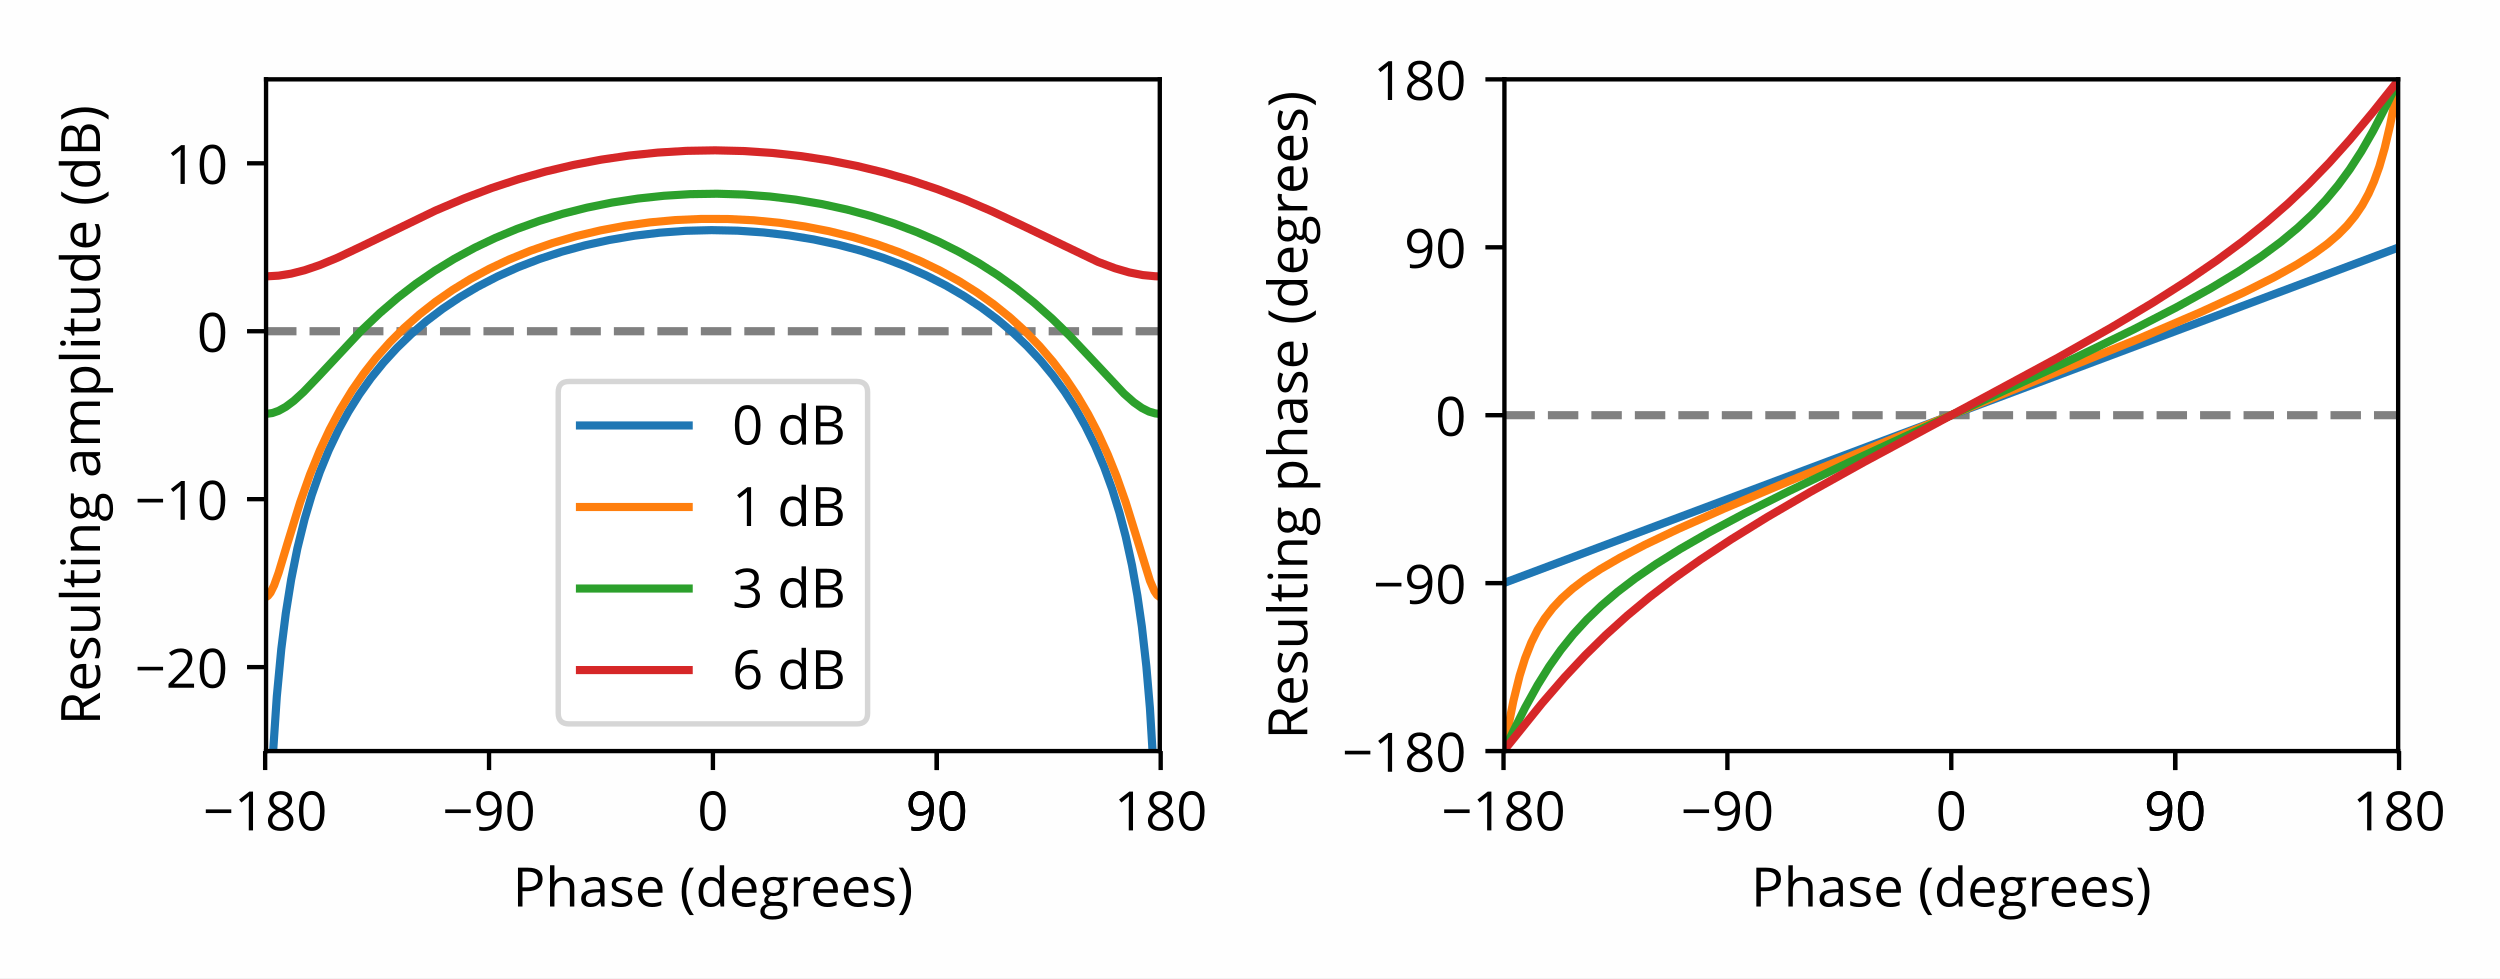
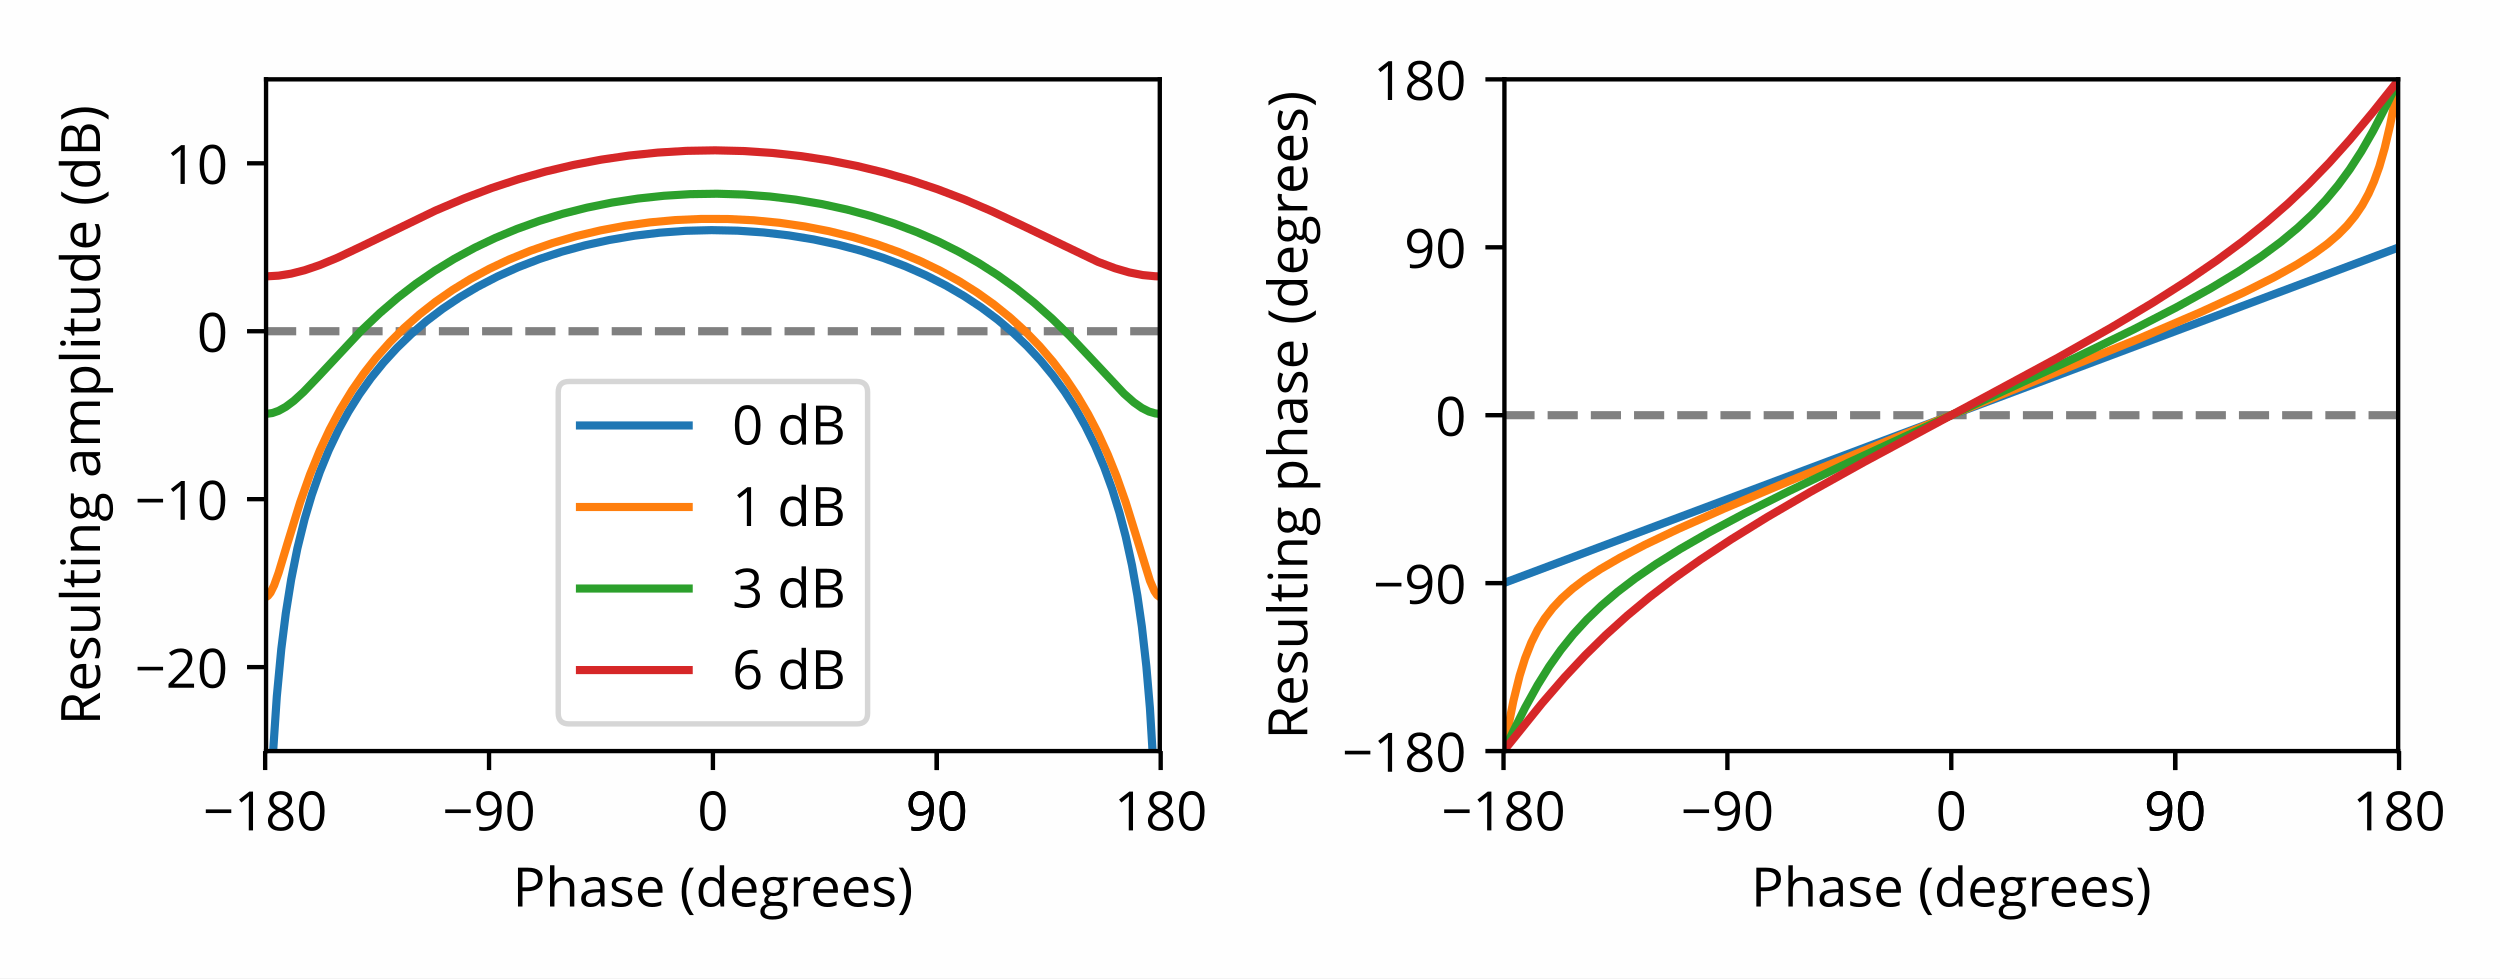
<svg xmlns="http://www.w3.org/2000/svg" xmlns:xlink="http://www.w3.org/1999/xlink" height="180pt" version="1.1" viewBox="0 0 460 180" width="460pt">
  <defs>
    <style type="text/css">
*{stroke-linecap:butt;stroke-linejoin:round;}
  </style>
  </defs>
  <g id="figure_1">
    <g id="patch_1">
      <path d="M 0 180  L 460.8 180  L 460.8 0  L 0 0  z " style="fill:#fefefe;" />
    </g>
    <g id="axes_1">
      <g id="patch_2">
        <path d="M 48.953 138.197  L 213.401 138.197  L 213.401 14.599  L 48.953 14.599  z " style="fill:#ffffff;" />
      </g>
      <g id="line2d_1">
-         <path clip-path="url(#p3779d4f856)" d="M 48.953 60.948  L 213.401 60.948  " style="fill:none;stroke:#808080;stroke-dasharray:5.6,2.4;stroke-dashoffset:0;stroke-width:1.5;" />
+         <path clip-path="url(#p3779d4f856)" d="M 48.953 60.948  L 213.401 60.948  " style="fill:none;stroke:#808080;stroke-dasharray:5.55,2.4;stroke-dashoffset:0;stroke-width:1.5;" />
      </g>
      <g id="matplotlib.axis_1">
        <g id="xtick_1">
          <g id="line2d_2">
            <defs>
              <path d="M 0 0  L 0 3.5  " id="md2b323b55f" style="stroke:#000000;stroke-width:0.8;" />
            </defs>
            <g>
              <use style="stroke:#000000;stroke-width:0.8;" x="48.788" xlink:href="#md2b323b55f" y="138.197" />
            </g>
          </g>
          <g id="text_1">
-             <text style="font-family:Open Sans;font-size:10px;font-style:normal;font-weight:400;text-anchor:middle;" transform="rotate(-0, 48.78818, 152.7953)" x="48.788" y="152.795">−180</text>
+             <text style="font-family:Open Sans;font-size:10px;font-style:normal;font-weight:normal;text-anchor:middle;" transform="rotate(-0, 48.78818, 152.7953)" x="48.788" y="152.795">−180</text>
          </g>
        </g>
        <g id="xtick_2">
          <g id="line2d_3">
            <g>
              <use style="stroke:#000000;stroke-width:0.8;" x="89.983" xlink:href="#md2b323b55f" y="138.197" />
            </g>
          </g>
          <g id="text_2">
-             <text style="font-family:Open Sans;font-size:10px;font-style:normal;font-weight:400;text-anchor:middle;" transform="rotate(-0, 89.98255, 152.7953)" x="89.983" y="152.795">−90</text>
+             <text style="font-family:Open Sans;font-size:10px;font-style:normal;font-weight:normal;text-anchor:middle;" transform="rotate(-0, 89.98255, 152.7953)" x="89.983" y="152.795">−90</text>
          </g>
        </g>
        <g id="xtick_3">
          <g id="line2d_4">
            <g>
              <use style="stroke:#000000;stroke-width:0.8;" x="131.177" xlink:href="#md2b323b55f" y="138.197" />
            </g>
          </g>
          <g id="text_3">
-             <text style="font-family:Open Sans;font-size:10px;font-style:normal;font-weight:400;text-anchor:middle;" transform="rotate(-0, 131.1769, 152.7953)" x="131.177" y="152.795">0</text>
+             <text style="font-family:Open Sans;font-size:10px;font-style:normal;font-weight:normal;text-anchor:middle;" transform="rotate(-0, 131.1769, 152.7953)" x="131.177" y="152.795">0</text>
          </g>
        </g>
        <g id="xtick_4">
          <g id="line2d_5">
            <g>
              <use style="stroke:#000000;stroke-width:0.8;" x="172.371" xlink:href="#md2b323b55f" y="138.197" />
            </g>
          </g>
          <g id="text_4">
-             <text style="font-family:Open Sans;font-size:10px;font-style:normal;font-weight:400;text-anchor:middle;" transform="rotate(-0, 172.3713, 152.7953)" x="172.371" y="152.795">90</text>
+             <text style="font-family:Open Sans;font-size:10px;font-style:normal;font-weight:normal;text-anchor:middle;" transform="rotate(-0, 172.3713, 152.7953)" x="172.371" y="152.795">90</text>
          </g>
        </g>
        <g id="xtick_5">
          <g id="line2d_6">
            <g>
              <use style="stroke:#000000;stroke-width:0.8;" x="172.371" xlink:href="#md2b323b55f" y="138.197" />
            </g>
          </g>
          <g id="text_5">
-             <text style="font-family:Open Sans;font-size:10px;font-style:normal;font-weight:400;text-anchor:middle;" transform="rotate(-0, 172.3713, 152.7953)" x="172.371" y="152.795">90</text>
+             <text style="font-family:Open Sans;font-size:10px;font-style:normal;font-weight:normal;text-anchor:middle;" transform="rotate(-0, 172.3713, 152.7953)" x="172.371" y="152.795">90</text>
          </g>
        </g>
        <g id="xtick_6">
          <g id="line2d_7">
            <g>
              <use style="stroke:#000000;stroke-width:0.8;" x="213.566" xlink:href="#md2b323b55f" y="138.197" />
            </g>
          </g>
          <g id="text_6">
-             <text style="font-family:Open Sans;font-size:10px;font-style:normal;font-weight:400;text-anchor:middle;" transform="rotate(-0, 213.5656, 152.7953)" x="213.566" y="152.795">180</text>
+             <text style="font-family:Open Sans;font-size:10px;font-style:normal;font-weight:normal;text-anchor:middle;" transform="rotate(-0, 213.5656, 152.7953)" x="213.566" y="152.795">180</text>
          </g>
        </g>
        <g id="text_7">
-           <text style="font-family:Open Sans;font-size:10px;font-style:normal;font-weight:400;text-anchor:middle;" transform="rotate(-0, 131.1769, 166.7969)" x="131.177" y="166.797">Phase (degrees)</text>
+           <text style="font-family:Open Sans;font-size:10px;font-style:normal;font-weight:normal;text-anchor:middle;" transform="rotate(-0, 131.1769, 166.7969)" x="131.177" y="166.797">Phase (degrees)</text>
        </g>
      </g>
      <g id="matplotlib.axis_2">
        <g id="ytick_1">
          <g id="line2d_8">
            <defs>
              <path d="M 0 0  L -3.5 0  " id="m51ee4c0240" style="stroke:#000000;stroke-width:0.8;" />
            </defs>
            <g>
              <use style="stroke:#000000;stroke-width:0.8;" x="48.953" xlink:href="#m51ee4c0240" y="122.747" />
            </g>
          </g>
          <g id="text_8">
-             <text style="font-family:Open Sans;font-size:10px;font-style:normal;font-weight:400;text-anchor:end;" transform="rotate(-0, 41.95312, 126.5464)" x="41.953" y="126.546">−20</text>
+             <text style="font-family:Open Sans;font-size:10px;font-style:normal;font-weight:normal;text-anchor:end;" transform="rotate(-0, 41.95312, 126.5464)" x="41.953" y="126.546">−20</text>
          </g>
        </g>
        <g id="ytick_2">
          <g id="line2d_9">
            <g>
              <use style="stroke:#000000;stroke-width:0.8;" x="48.953" xlink:href="#m51ee4c0240" y="91.848" />
            </g>
          </g>
          <g id="text_9">
-             <text style="font-family:Open Sans;font-size:10px;font-style:normal;font-weight:400;text-anchor:end;" transform="rotate(-0, 41.95312, 95.64697)" x="41.953" y="95.647">−10</text>
+             <text style="font-family:Open Sans;font-size:10px;font-style:normal;font-weight:normal;text-anchor:end;" transform="rotate(-0, 41.95312, 95.64697)" x="41.953" y="95.647">−10</text>
          </g>
        </g>
        <g id="ytick_3">
          <g id="line2d_10">
            <g>
              <use style="stroke:#000000;stroke-width:0.8;" x="48.953" xlink:href="#m51ee4c0240" y="60.948" />
            </g>
          </g>
          <g id="text_10">
-             <text style="font-family:Open Sans;font-size:10px;font-style:normal;font-weight:400;text-anchor:end;" transform="rotate(-0, 41.95312, 64.74756)" x="41.953" y="64.748">0</text>
+             <text style="font-family:Open Sans;font-size:10px;font-style:normal;font-weight:normal;text-anchor:end;" transform="rotate(-0, 41.95312, 64.74756)" x="41.953" y="64.748">0</text>
          </g>
        </g>
        <g id="ytick_4">
          <g id="line2d_11">
            <g>
              <use style="stroke:#000000;stroke-width:0.8;" x="48.953" xlink:href="#m51ee4c0240" y="30.049" />
            </g>
          </g>
          <g id="text_11">
-             <text style="font-family:Open Sans;font-size:10px;font-style:normal;font-weight:400;text-anchor:end;" transform="rotate(-0, 41.95312, 33.84815)" x="41.953" y="33.848">10</text>
+             <text style="font-family:Open Sans;font-size:10px;font-style:normal;font-weight:normal;text-anchor:end;" transform="rotate(-0, 41.95312, 33.84815)" x="41.953" y="33.848">10</text>
          </g>
        </g>
        <g id="text_12">
-           <text style="font-family:Open Sans;font-size:10px;font-style:normal;font-weight:400;text-anchor:middle;" transform="rotate(-90, 18.39844, 76.39805)" x="18.398" y="76.398">Resulting amplitude (dB)</text>
+           <text style="font-family:Open Sans;font-size:10px;font-style:normal;font-weight:normal;text-anchor:middle;" transform="rotate(-90, 18.39844, 76.39805)" x="18.398" y="76.398">Resulting amplitude (dB)</text>
        </g>
      </g>
      <g id="line2d_12">
        <path clip-path="url(#p3779d4f856)" d="M 49.095 181  L 49.283 167.506  L 49.778 148.904  L 50.273 138.024  L 50.932 128.158  L 51.757 119.431  L 52.582 112.862  L 53.572 106.654  L 54.726 100.871  L 56.046 95.514  L 57.365 91.064  L 58.85 86.825  L 60.499 82.809  L 62.313 79.018  L 64.128 75.725  L 66.107 72.574  L 68.251 69.57  L 70.561 66.718  L 73.035 64.017  L 75.674 61.467  L 78.478 59.067  L 81.447 56.817  L 84.581 54.717  L 87.88 52.767  L 91.508 50.888  L 95.302 49.184  L 99.261 47.655  L 103.384 46.304  L 107.673 45.135  L 112.126 44.156  L 116.744 43.374  L 121.363 42.818  L 126.146 42.469  L 130.929 42.345  L 135.713 42.446  L 140.496 42.771  L 145.115 43.304  L 149.733 44.061  L 154.186 45.015  L 158.475 46.157  L 162.598 47.48  L 166.557 48.979  L 170.351 50.652  L 173.979 52.495  L 177.443 54.511  L 180.577 56.584  L 183.546 58.803  L 186.35 61.169  L 188.989 63.68  L 191.463 66.338  L 193.773 69.14  L 195.917 72.086  L 197.896 75.171  L 199.71 78.386  L 201.525 82.076  L 203.174 85.97  L 204.659 90.061  L 205.978 94.329  L 207.133 98.733  L 208.287 104.02  L 209.277 109.578  L 210.102 115.299  L 210.927 122.59  L 211.586 130.306  L 212.246 141.184  L 212.741 153.797  L 213.071 167.506  L 213.259 181  L 213.259 181  " style="fill:none;stroke:#1f77b4;stroke-linecap:square;stroke-width:1.5;" />
      </g>
      <g id="line2d_13">
        <path clip-path="url(#p3779d4f856)" d="M 48.953 109.844  L 49.283 109.657  L 49.778 109.044  L 50.438 107.693  L 51.262 105.394  L 52.912 99.927  L 55.221 92.445  L 57.035 87.329  L 58.85 82.886  L 60.664 79.011  L 62.643 75.313  L 64.788 71.808  L 66.932 68.723  L 69.241 65.782  L 71.715 62.991  L 74.354 60.353  L 77.158 57.869  L 80.127 55.537  L 83.261 53.359  L 86.56 51.335  L 90.024 49.466  L 93.653 47.753  L 97.611 46.136  L 101.735 44.701  L 106.023 43.452  L 110.477 42.394  L 114.93 41.561  L 119.548 40.921  L 124.332 40.488  L 129.115 40.28  L 133.898 40.296  L 138.682 40.534  L 143.465 40.999  L 148.084 41.671  L 152.537 42.536  L 156.99 43.629  L 161.279 44.915  L 165.402 46.389  L 169.361 48.047  L 172.99 49.803  L 176.454 51.72  L 179.752 53.796  L 182.886 56.031  L 185.855 58.427  L 188.659 60.983  L 191.298 63.703  L 193.773 66.586  L 196.082 69.632  L 198.226 72.837  L 200.205 76.192  L 202.02 79.678  L 203.834 83.648  L 205.483 87.765  L 207.133 92.445  L 209.112 98.809  L 211.586 106.838  L 212.411 108.758  L 212.906 109.495  L 213.401 109.844  L 213.401 109.844  " style="fill:none;stroke:#ff7f0e;stroke-linecap:square;stroke-width:1.5;" />
      </g>
      <g id="line2d_14">
        <path clip-path="url(#p3779d4f856)" d="M 48.953 76.159  L 50.108 75.998  L 51.262 75.593  L 52.582 74.862  L 54.066 73.753  L 55.881 72.095  L 58.52 69.337  L 66.437 60.878  L 69.901 57.594  L 73.2 54.771  L 76.499 52.231  L 79.962 49.843  L 83.591 47.619  L 87.385 45.566  L 91.178 43.761  L 95.137 42.117  L 99.261 40.638  L 103.549 39.333  L 108.003 38.207  L 112.621 37.27  L 117.404 36.532  L 122.188 36.02  L 126.971 35.725  L 131.919 35.646  L 136.867 35.794  L 141.651 36.155  L 146.434 36.736  L 151.217 37.546  L 155.836 38.557  L 160.289 39.759  L 164.578 41.145  L 168.701 42.707  L 172.66 44.44  L 176.454 46.338  L 180.082 48.397  L 183.546 50.609  L 187.01 53.089  L 190.309 55.726  L 193.608 58.652  L 196.906 61.875  L 200.7 65.898  L 206.803 72.416  L 208.617 74.022  L 210.102 75.069  L 211.421 75.732  L 212.576 76.069  L 213.401 76.159  L 213.401 76.159  " style="fill:none;stroke:#2ca02c;stroke-linecap:square;stroke-width:1.5;" />
      </g>
      <g id="line2d_15">
        <path clip-path="url(#p3779d4f856)" d="M 48.953 50.856  L 51.262 50.719  L 53.572 50.351  L 56.046 49.723  L 58.85 48.769  L 62.149 47.397  L 66.767 45.209  L 80.127 38.744  L 85.405 36.505  L 90.519 34.58  L 95.467 32.953  L 100.415 31.556  L 105.528 30.349  L 110.642 29.373  L 115.755 28.622  L 121.033 28.076  L 126.311 27.757  L 131.589 27.662  L 136.867 27.792  L 142.146 28.146  L 147.424 28.728  L 152.537 29.515  L 157.65 30.528  L 162.598 31.73  L 167.547 33.156  L 172.495 34.814  L 177.443 36.704  L 182.556 38.892  L 188.329 41.608  L 202.02 48.179  L 205.154 49.358  L 207.793 50.127  L 210.267 50.613  L 212.576 50.835  L 213.401 50.856  L 213.401 50.856  " style="fill:none;stroke:#d62728;stroke-linecap:square;stroke-width:1.5;" />
      </g>
      <g id="patch_3">
        <path d="M 48.953 138.197  L 48.953 14.599  " style="fill:none;stroke:#000000;stroke-linecap:square;stroke-linejoin:miter;stroke-width:0.8;" />
      </g>
      <g id="patch_4">
        <path d="M 213.401 138.197  L 213.401 14.599  " style="fill:none;stroke:#000000;stroke-linecap:square;stroke-linejoin:miter;stroke-width:0.8;" />
      </g>
      <g id="patch_5">
        <path d="M 48.953 138.197  L 213.401 138.197  " style="fill:none;stroke:#000000;stroke-linecap:square;stroke-linejoin:miter;stroke-width:0.8;" />
      </g>
      <g id="patch_6">
        <path d="M 48.953 14.599  L 213.401 14.599  " style="fill:none;stroke:#000000;stroke-linecap:square;stroke-linejoin:miter;stroke-width:0.8;" />
      </g>
      <g id="legend_1">
        <g id="patch_7">
          <path d="M 104.715 133.197  L 157.639 133.197  Q 159.639 133.197 159.639 131.197  L 159.639 72.191  Q 159.639 70.191 157.639 70.191  L 104.715 70.191  Q 102.715 70.191 102.715 72.191  L 102.715 131.197  Q 102.715 133.197 104.715 133.197  z " style="fill:#ffffff;opacity:0.8;stroke:#cccccc;stroke-linejoin:miter;" />
        </g>
        <g id="line2d_16">
          <path d="M 106.715 78.289  L 126.715 78.289  " style="fill:none;stroke:#1f77b4;stroke-linecap:square;stroke-width:1.5;" />
        </g>
        <g id="line2d_17" />
        <g id="text_13">
-           <text style="font-family:Open Sans;font-size:10px;font-style:normal;font-weight:400;text-anchor:start;" transform="rotate(-0, 134.7152, 81.78906)" x="134.715" y="81.789">0 dB</text>
+           <text style="font-family:Open Sans;font-size:10px;font-style:normal;font-weight:normal;text-anchor:start;" transform="rotate(-0, 134.7152, 81.78906)" x="134.715" y="81.789">0 dB</text>
        </g>
        <g id="line2d_18">
          <path d="M 106.715 93.291  L 126.715 93.291  " style="fill:none;stroke:#ff7f0e;stroke-linecap:square;stroke-width:1.5;" />
        </g>
        <g id="line2d_19" />
        <g id="text_14">
-           <text style="font-family:Open Sans;font-size:10px;font-style:normal;font-weight:400;text-anchor:start;" transform="rotate(-0, 134.7152, 96.79063)" x="134.715" y="96.791">1 dB</text>
+           <text style="font-family:Open Sans;font-size:10px;font-style:normal;font-weight:normal;text-anchor:start;" transform="rotate(-0, 134.7152, 96.79063)" x="134.715" y="96.791">1 dB</text>
        </g>
        <g id="line2d_20">
          <path d="M 106.715 108.292  L 126.715 108.292  " style="fill:none;stroke:#2ca02c;stroke-linecap:square;stroke-width:1.5;" />
        </g>
        <g id="line2d_21" />
        <g id="text_15">
-           <text style="font-family:Open Sans;font-size:10px;font-style:normal;font-weight:400;text-anchor:start;" transform="rotate(-0, 134.7152, 111.7922)" x="134.715" y="111.792">3 dB</text>
+           <text style="font-family:Open Sans;font-size:10px;font-style:normal;font-weight:normal;text-anchor:start;" transform="rotate(-0, 134.7152, 111.7922)" x="134.715" y="111.792">3 dB</text>
        </g>
        <g id="line2d_22">
          <path d="M 106.715 123.294  L 126.715 123.294  " style="fill:none;stroke:#d62728;stroke-linecap:square;stroke-width:1.5;" />
        </g>
        <g id="line2d_23" />
        <g id="text_16">
-           <text style="font-family:Open Sans;font-size:10px;font-style:normal;font-weight:400;text-anchor:start;" transform="rotate(-0, 134.7152, 126.7938)" x="134.715" y="126.794">6 dB</text>
+           <text style="font-family:Open Sans;font-size:10px;font-style:normal;font-weight:normal;text-anchor:start;" transform="rotate(-0, 134.7152, 126.7938)" x="134.715" y="126.794">6 dB</text>
        </g>
      </g>
    </g>
    <g id="axes_2">
      <g id="patch_8">
        <path d="M 276.812 138.197  L 441.259 138.197  L 441.259 14.599  L 276.812 14.599  z " style="fill:#ffffff;" />
      </g>
      <g id="line2d_24">
-         <path clip-path="url(#pc637c883d8)" d="M 276.812 76.398  L 441.259 76.398  " style="fill:none;stroke:#808080;stroke-dasharray:5.6,2.4;stroke-dashoffset:0;stroke-width:1.5;" />
+         <path clip-path="url(#pc637c883d8)" d="M 276.812 76.398  L 441.259 76.398  " style="fill:none;stroke:#808080;stroke-dasharray:5.55,2.4;stroke-dashoffset:0;stroke-width:1.5;" />
      </g>
      <g id="matplotlib.axis_3">
        <g id="xtick_7">
          <g id="line2d_25">
            <g>
              <use style="stroke:#000000;stroke-width:0.8;" x="276.647" xlink:href="#md2b323b55f" y="138.197" />
            </g>
          </g>
          <g id="text_17">
-             <text style="font-family:Open Sans;font-size:10px;font-style:normal;font-weight:400;text-anchor:middle;" transform="rotate(-0, 276.6468, 152.7953)" x="276.647" y="152.795">−180</text>
+             <text style="font-family:Open Sans;font-size:10px;font-style:normal;font-weight:normal;text-anchor:middle;" transform="rotate(-0, 276.6468, 152.7953)" x="276.647" y="152.795">−180</text>
          </g>
        </g>
        <g id="xtick_8">
          <g id="line2d_26">
            <g>
              <use style="stroke:#000000;stroke-width:0.8;" x="317.841" xlink:href="#md2b323b55f" y="138.197" />
            </g>
          </g>
          <g id="text_18">
-             <text style="font-family:Open Sans;font-size:10px;font-style:normal;font-weight:400;text-anchor:middle;" transform="rotate(-0, 317.8411, 152.7953)" x="317.841" y="152.795">−90</text>
+             <text style="font-family:Open Sans;font-size:10px;font-style:normal;font-weight:normal;text-anchor:middle;" transform="rotate(-0, 317.8411, 152.7953)" x="317.841" y="152.795">−90</text>
          </g>
        </g>
        <g id="xtick_9">
          <g id="line2d_27">
            <g>
              <use style="stroke:#000000;stroke-width:0.8;" x="359.036" xlink:href="#md2b323b55f" y="138.197" />
            </g>
          </g>
          <g id="text_19">
-             <text style="font-family:Open Sans;font-size:10px;font-style:normal;font-weight:400;text-anchor:middle;" transform="rotate(-0, 359.0355, 152.7953)" x="359.036" y="152.795">0</text>
+             <text style="font-family:Open Sans;font-size:10px;font-style:normal;font-weight:normal;text-anchor:middle;" transform="rotate(-0, 359.0355, 152.7953)" x="359.036" y="152.795">0</text>
          </g>
        </g>
        <g id="xtick_10">
          <g id="line2d_28">
            <g>
              <use style="stroke:#000000;stroke-width:0.8;" x="400.23" xlink:href="#md2b323b55f" y="138.197" />
            </g>
          </g>
          <g id="text_20">
-             <text style="font-family:Open Sans;font-size:10px;font-style:normal;font-weight:400;text-anchor:middle;" transform="rotate(-0, 400.2299, 152.7953)" x="400.23" y="152.795">90</text>
+             <text style="font-family:Open Sans;font-size:10px;font-style:normal;font-weight:normal;text-anchor:middle;" transform="rotate(-0, 400.2299, 152.7953)" x="400.23" y="152.795">90</text>
          </g>
        </g>
        <g id="xtick_11">
          <g id="line2d_29">
            <g>
              <use style="stroke:#000000;stroke-width:0.8;" x="400.23" xlink:href="#md2b323b55f" y="138.197" />
            </g>
          </g>
          <g id="text_21">
-             <text style="font-family:Open Sans;font-size:10px;font-style:normal;font-weight:400;text-anchor:middle;" transform="rotate(-0, 400.2299, 152.7953)" x="400.23" y="152.795">90</text>
+             <text style="font-family:Open Sans;font-size:10px;font-style:normal;font-weight:normal;text-anchor:middle;" transform="rotate(-0, 400.2299, 152.7953)" x="400.23" y="152.795">90</text>
          </g>
        </g>
        <g id="xtick_12">
          <g id="line2d_30">
            <g>
              <use style="stroke:#000000;stroke-width:0.8;" x="441.424" xlink:href="#md2b323b55f" y="138.197" />
            </g>
          </g>
          <g id="text_22">
-             <text style="font-family:Open Sans;font-size:10px;font-style:normal;font-weight:400;text-anchor:middle;" transform="rotate(-0, 441.4242, 152.7953)" x="441.424" y="152.795">180</text>
+             <text style="font-family:Open Sans;font-size:10px;font-style:normal;font-weight:normal;text-anchor:middle;" transform="rotate(-0, 441.4242, 152.7953)" x="441.424" y="152.795">180</text>
          </g>
        </g>
        <g id="text_23">
-           <text style="font-family:Open Sans;font-size:10px;font-style:normal;font-weight:400;text-anchor:middle;" transform="rotate(-0, 359.0355, 166.7969)" x="359.036" y="166.797">Phase (degrees)</text>
+           <text style="font-family:Open Sans;font-size:10px;font-style:normal;font-weight:normal;text-anchor:middle;" transform="rotate(-0, 359.0355, 166.7969)" x="359.036" y="166.797">Phase (degrees)</text>
        </g>
      </g>
      <g id="matplotlib.axis_4">
        <g id="ytick_5">
          <g id="line2d_31">
            <g>
              <use style="stroke:#000000;stroke-width:0.8;" x="276.812" xlink:href="#m51ee4c0240" y="138.197" />
            </g>
          </g>
          <g id="text_24">
-             <text style="font-family:Open Sans;font-size:10px;font-style:normal;font-weight:400;text-anchor:end;" transform="rotate(-0, 269.8117, 141.9961)" x="269.812" y="141.996">−180</text>
+             <text style="font-family:Open Sans;font-size:10px;font-style:normal;font-weight:normal;text-anchor:end;" transform="rotate(-0, 269.8117, 141.9961)" x="269.812" y="141.996">−180</text>
          </g>
        </g>
        <g id="ytick_6">
          <g id="line2d_32">
            <g>
              <use style="stroke:#000000;stroke-width:0.8;" x="276.812" xlink:href="#m51ee4c0240" y="107.297" />
            </g>
          </g>
          <g id="text_25">
-             <text style="font-family:Open Sans;font-size:10px;font-style:normal;font-weight:400;text-anchor:end;" transform="rotate(-0, 269.8117, 111.0967)" x="269.812" y="111.097">−90</text>
+             <text style="font-family:Open Sans;font-size:10px;font-style:normal;font-weight:normal;text-anchor:end;" transform="rotate(-0, 269.8117, 111.0967)" x="269.812" y="111.097">−90</text>
          </g>
        </g>
        <g id="ytick_7">
          <g id="line2d_33">
            <g>
              <use style="stroke:#000000;stroke-width:0.8;" x="276.812" xlink:href="#m51ee4c0240" y="76.398" />
            </g>
          </g>
          <g id="text_26">
-             <text style="font-family:Open Sans;font-size:10px;font-style:normal;font-weight:400;text-anchor:end;" transform="rotate(-0, 269.8117, 80.19727)" x="269.812" y="80.197">0</text>
+             <text style="font-family:Open Sans;font-size:10px;font-style:normal;font-weight:normal;text-anchor:end;" transform="rotate(-0, 269.8117, 80.19727)" x="269.812" y="80.197">0</text>
          </g>
        </g>
        <g id="ytick_8">
          <g id="line2d_34">
            <g>
              <use style="stroke:#000000;stroke-width:0.8;" x="276.812" xlink:href="#m51ee4c0240" y="45.499" />
            </g>
          </g>
          <g id="text_27">
-             <text style="font-family:Open Sans;font-size:10px;font-style:normal;font-weight:400;text-anchor:end;" transform="rotate(-0, 269.8117, 49.29785)" x="269.812" y="49.298">90</text>
+             <text style="font-family:Open Sans;font-size:10px;font-style:normal;font-weight:normal;text-anchor:end;" transform="rotate(-0, 269.8117, 49.29785)" x="269.812" y="49.298">90</text>
          </g>
        </g>
        <g id="ytick_9">
          <g id="line2d_35">
            <g>
              <use style="stroke:#000000;stroke-width:0.8;" x="276.812" xlink:href="#m51ee4c0240" y="14.599" />
            </g>
          </g>
          <g id="text_28">
-             <text style="font-family:Open Sans;font-size:10px;font-style:normal;font-weight:400;text-anchor:end;" transform="rotate(-0, 269.8117, 18.39844)" x="269.812" y="18.398">180</text>
+             <text style="font-family:Open Sans;font-size:10px;font-style:normal;font-weight:normal;text-anchor:end;" transform="rotate(-0, 269.8117, 18.39844)" x="269.812" y="18.398">180</text>
          </g>
        </g>
        <g id="text_29">
-           <text style="font-family:Open Sans;font-size:10px;font-style:normal;font-weight:400;text-anchor:middle;" transform="rotate(-90, 240.5398, 76.39805)" x="240.54" y="76.398">Resulting phase (degrees)</text>
+           <text style="font-family:Open Sans;font-size:10px;font-style:normal;font-weight:normal;text-anchor:middle;" transform="rotate(-90, 240.5398, 76.39805)" x="240.54" y="76.398">Resulting phase (degrees)</text>
        </g>
      </g>
      <g id="line2d_36">
        <path clip-path="url(#pc637c883d8)" d="M 276.812 107.236  L 441.259 45.56  L 441.259 45.56  " style="fill:none;stroke:#1f77b4;stroke-linecap:square;stroke-width:1.5;" />
      </g>
      <g id="line2d_37">
        <path clip-path="url(#pc637c883d8)" d="M 276.812 137.308  L 278.461 128.988  L 279.616 124.324  L 280.605 121.15  L 281.76 118.218  L 282.915 115.901  L 284.234 113.778  L 285.719 111.848  L 287.368 110.084  L 289.347 108.315  L 291.657 106.562  L 294.461 104.718  L 298.089 102.617  L 302.708 100.218  L 308.811 97.316  L 317.223 93.582  L 329.263 88.501  L 348.727 80.557  L 393.261 62.439  L 404.972 57.411  L 412.889 53.782  L 418.497 50.977  L 422.621 48.677  L 425.755 46.691  L 428.229 44.88  L 430.208 43.184  L 431.858 41.512  L 433.342 39.706  L 434.662 37.747  L 435.816 35.635  L 436.806 33.409  L 437.796 30.665  L 438.785 27.251  L 439.775 23.053  L 441.094 16.374  L 441.259 15.488  L 441.259 15.488  " style="fill:none;stroke:#ff7f0e;stroke-linecap:square;stroke-width:1.5;" />
      </g>
      <g id="line2d_38">
        <path clip-path="url(#pc637c883d8)" d="M 276.812 137.855  L 280.605 130.226  L 282.915 126.055  L 285.059 122.611  L 287.203 119.572  L 289.512 116.698  L 291.986 113.999  L 294.625 111.461  L 297.594 108.929  L 300.893 106.415  L 304.687 103.807  L 309.14 101.021  L 314.419 97.985  L 321.016 94.459  L 329.263 90.317  L 340.15 85.114  L 357.304 77.191  L 381.88 65.815  L 392.601 60.602  L 400.519 56.516  L 406.786 53.037  L 411.9 49.946  L 416.023 47.203  L 419.652 44.522  L 422.786 41.924  L 425.425 39.462  L 427.899 36.853  L 430.208 34.084  L 432.352 31.161  L 434.497 27.846  L 436.641 24.112  L 439.115 19.336  L 441.259 14.941  L 441.259 14.941  " style="fill:none;stroke:#2ca02c;stroke-linecap:square;stroke-width:1.5;" />
      </g>
      <g id="line2d_39">
        <path clip-path="url(#pc637c883d8)" d="M 276.812 137.988  L 283.739 129.393  L 287.863 124.629  L 291.657 120.576  L 295.45 116.847  L 299.409 113.276  L 303.532 109.857  L 307.986 106.45  L 312.934 102.944  L 318.542 99.243  L 325.14 95.164  L 333.057 90.544  L 342.954 85.038  L 358.128 76.882  L 378.746 65.765  L 388.478 60.261  L 396.065 55.726  L 402.498 51.625  L 407.941 47.897  L 412.724 44.36  L 417.013 40.922  L 420.971 37.474  L 424.765 33.88  L 428.559 29.969  L 432.352 25.733  L 436.641 20.597  L 441.259 14.808  L 441.259 14.808  " style="fill:none;stroke:#d62728;stroke-linecap:square;stroke-width:1.5;" />
      </g>
      <g id="patch_9">
        <path d="M 276.812 138.197  L 276.812 14.599  " style="fill:none;stroke:#000000;stroke-linecap:square;stroke-linejoin:miter;stroke-width:0.8;" />
      </g>
      <g id="patch_10">
        <path d="M 441.259 138.197  L 441.259 14.599  " style="fill:none;stroke:#000000;stroke-linecap:square;stroke-linejoin:miter;stroke-width:0.8;" />
      </g>
      <g id="patch_11">
        <path d="M 276.812 138.197  L 441.259 138.197  " style="fill:none;stroke:#000000;stroke-linecap:square;stroke-linejoin:miter;stroke-width:0.8;" />
      </g>
      <g id="patch_12">
        <path d="M 276.812 14.599  L 441.259 14.599  " style="fill:none;stroke:#000000;stroke-linecap:square;stroke-linejoin:miter;stroke-width:0.8;" />
      </g>
    </g>
  </g>
  <defs>
    <clipPath id="p3779d4f856">
      <rect height="123.598" width="164.448" x="48.953" y="14.599" />
    </clipPath>
    <clipPath id="pc637c883d8">
      <rect height="123.598" width="164.448" x="276.812" y="14.599" />
    </clipPath>
  </defs>
</svg>
